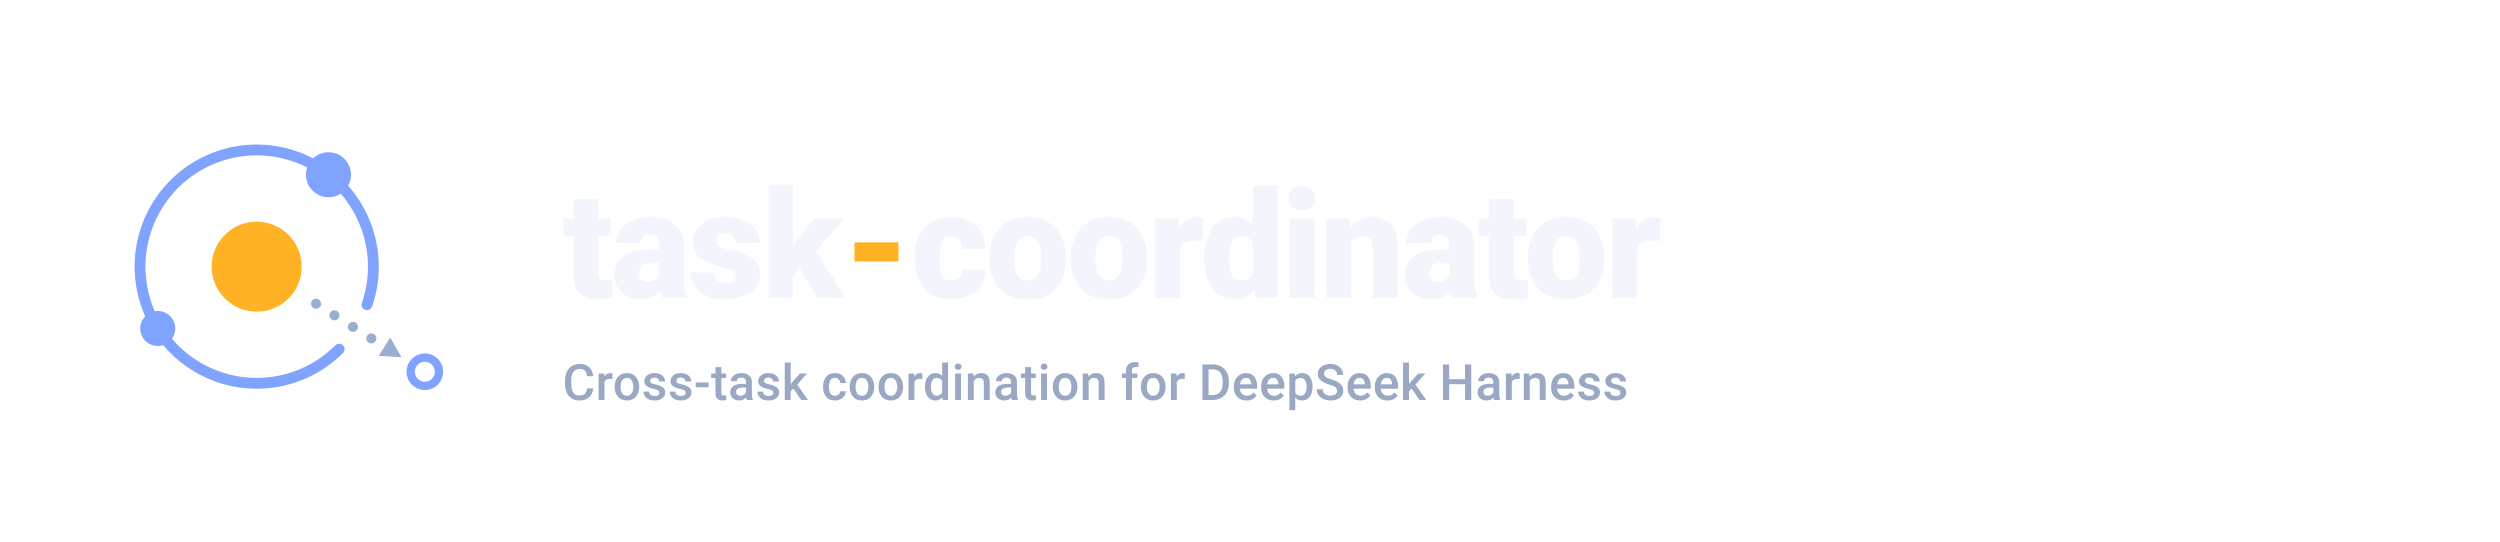
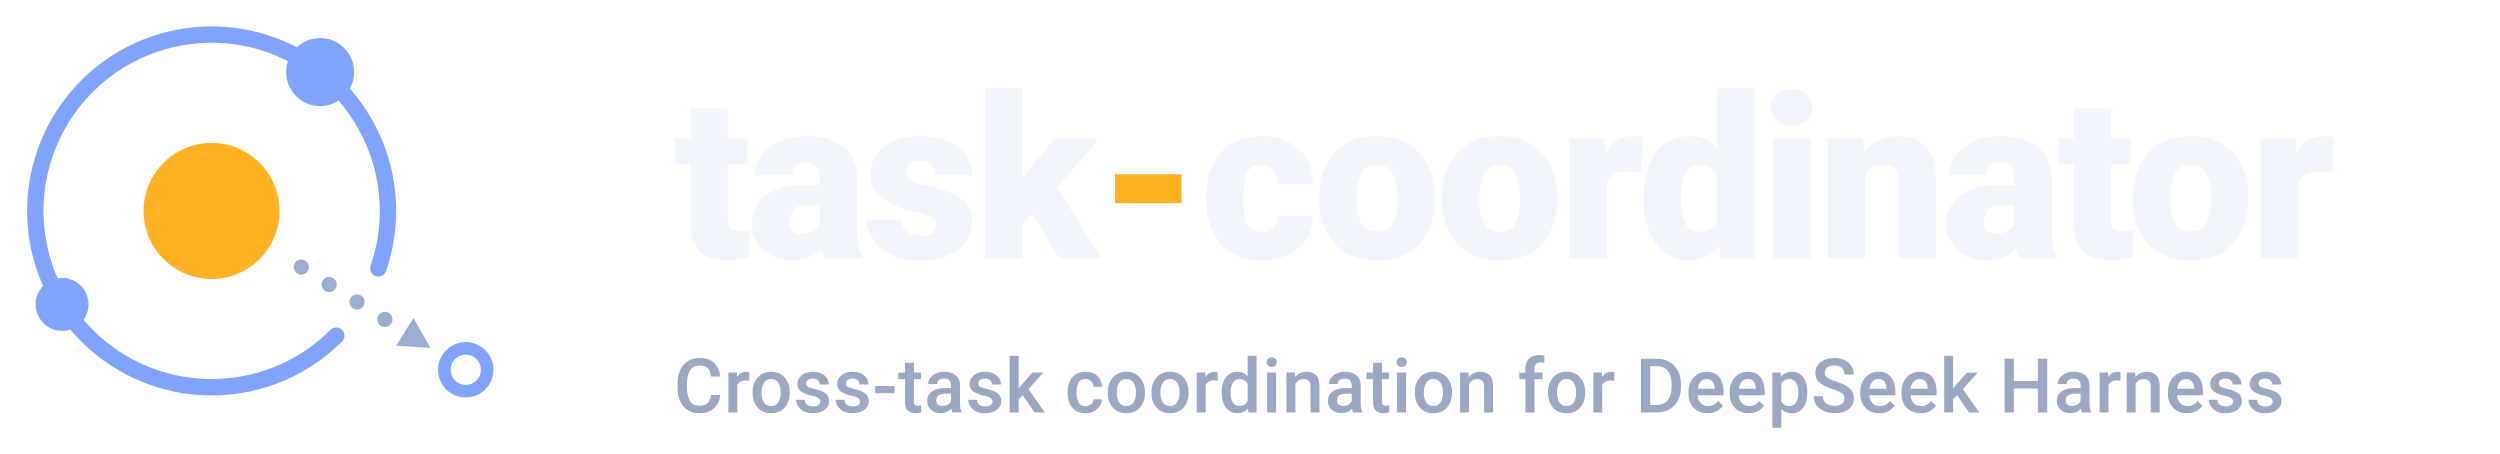
- <svg xmlns="http://www.w3.org/2000/svg" viewBox="0 0 1200 260" width="1200" height="260" role="img" aria-labelledby="t">
+ <svg xmlns="http://www.w3.org/2000/svg" viewBox="56 61 794 144" width="794" height="144" role="img" aria-labelledby="t">
  <g transform="translate(140 130) scale(0.40) translate(-298 -261)">
    <circle cx="256" cy="256" r="54" fill="#FFB224" />
    <path d="M 388.4 301.6 A 140 140 0 1 0 355 355" fill="none" stroke="#7FA3FF" stroke-width="13" stroke-linecap="round" />
    <circle cx="342.2" cy="145.7" r="27" fill="#7FA3FF" />
    <circle cx="137.3" cy="330.2" r="21" fill="#7FA3FF" />
    <path d="M 327.2 300.5 L 409.4 352" fill="none" stroke="#9AAED2" stroke-width="12" stroke-linecap="round" stroke-dasharray="0.1 26" />
    <path d="M 429.8 364.7 L 402.5 363 L 416.3 341 Z" fill="#9AAED2" />
    <circle cx="457.8" cy="382.1" r="17" fill="none" stroke="#7FA3FF" stroke-width="10" />
  </g>
  <text x="270" y="143" font-family="-apple-system, 'Segoe UI', system-ui, Roboto, sans-serif" font-size="72" font-weight="800" letter-spacing="-1.5" fill="#F2F5FB" textLength="572" lengthAdjust="spacingAndGlyphs">task<tspan fill="#FFB224">-</tspan>coordinator</text>
  <text x="270" y="192" font-family="-apple-system, 'Segoe UI', system-ui, Roboto, sans-serif" font-size="24" font-weight="500" letter-spacing="0.2" fill="#9AA8C4" textLength="572" lengthAdjust="spacing">Cross-task coordination for DeepSeek Harness</text>
</svg>
